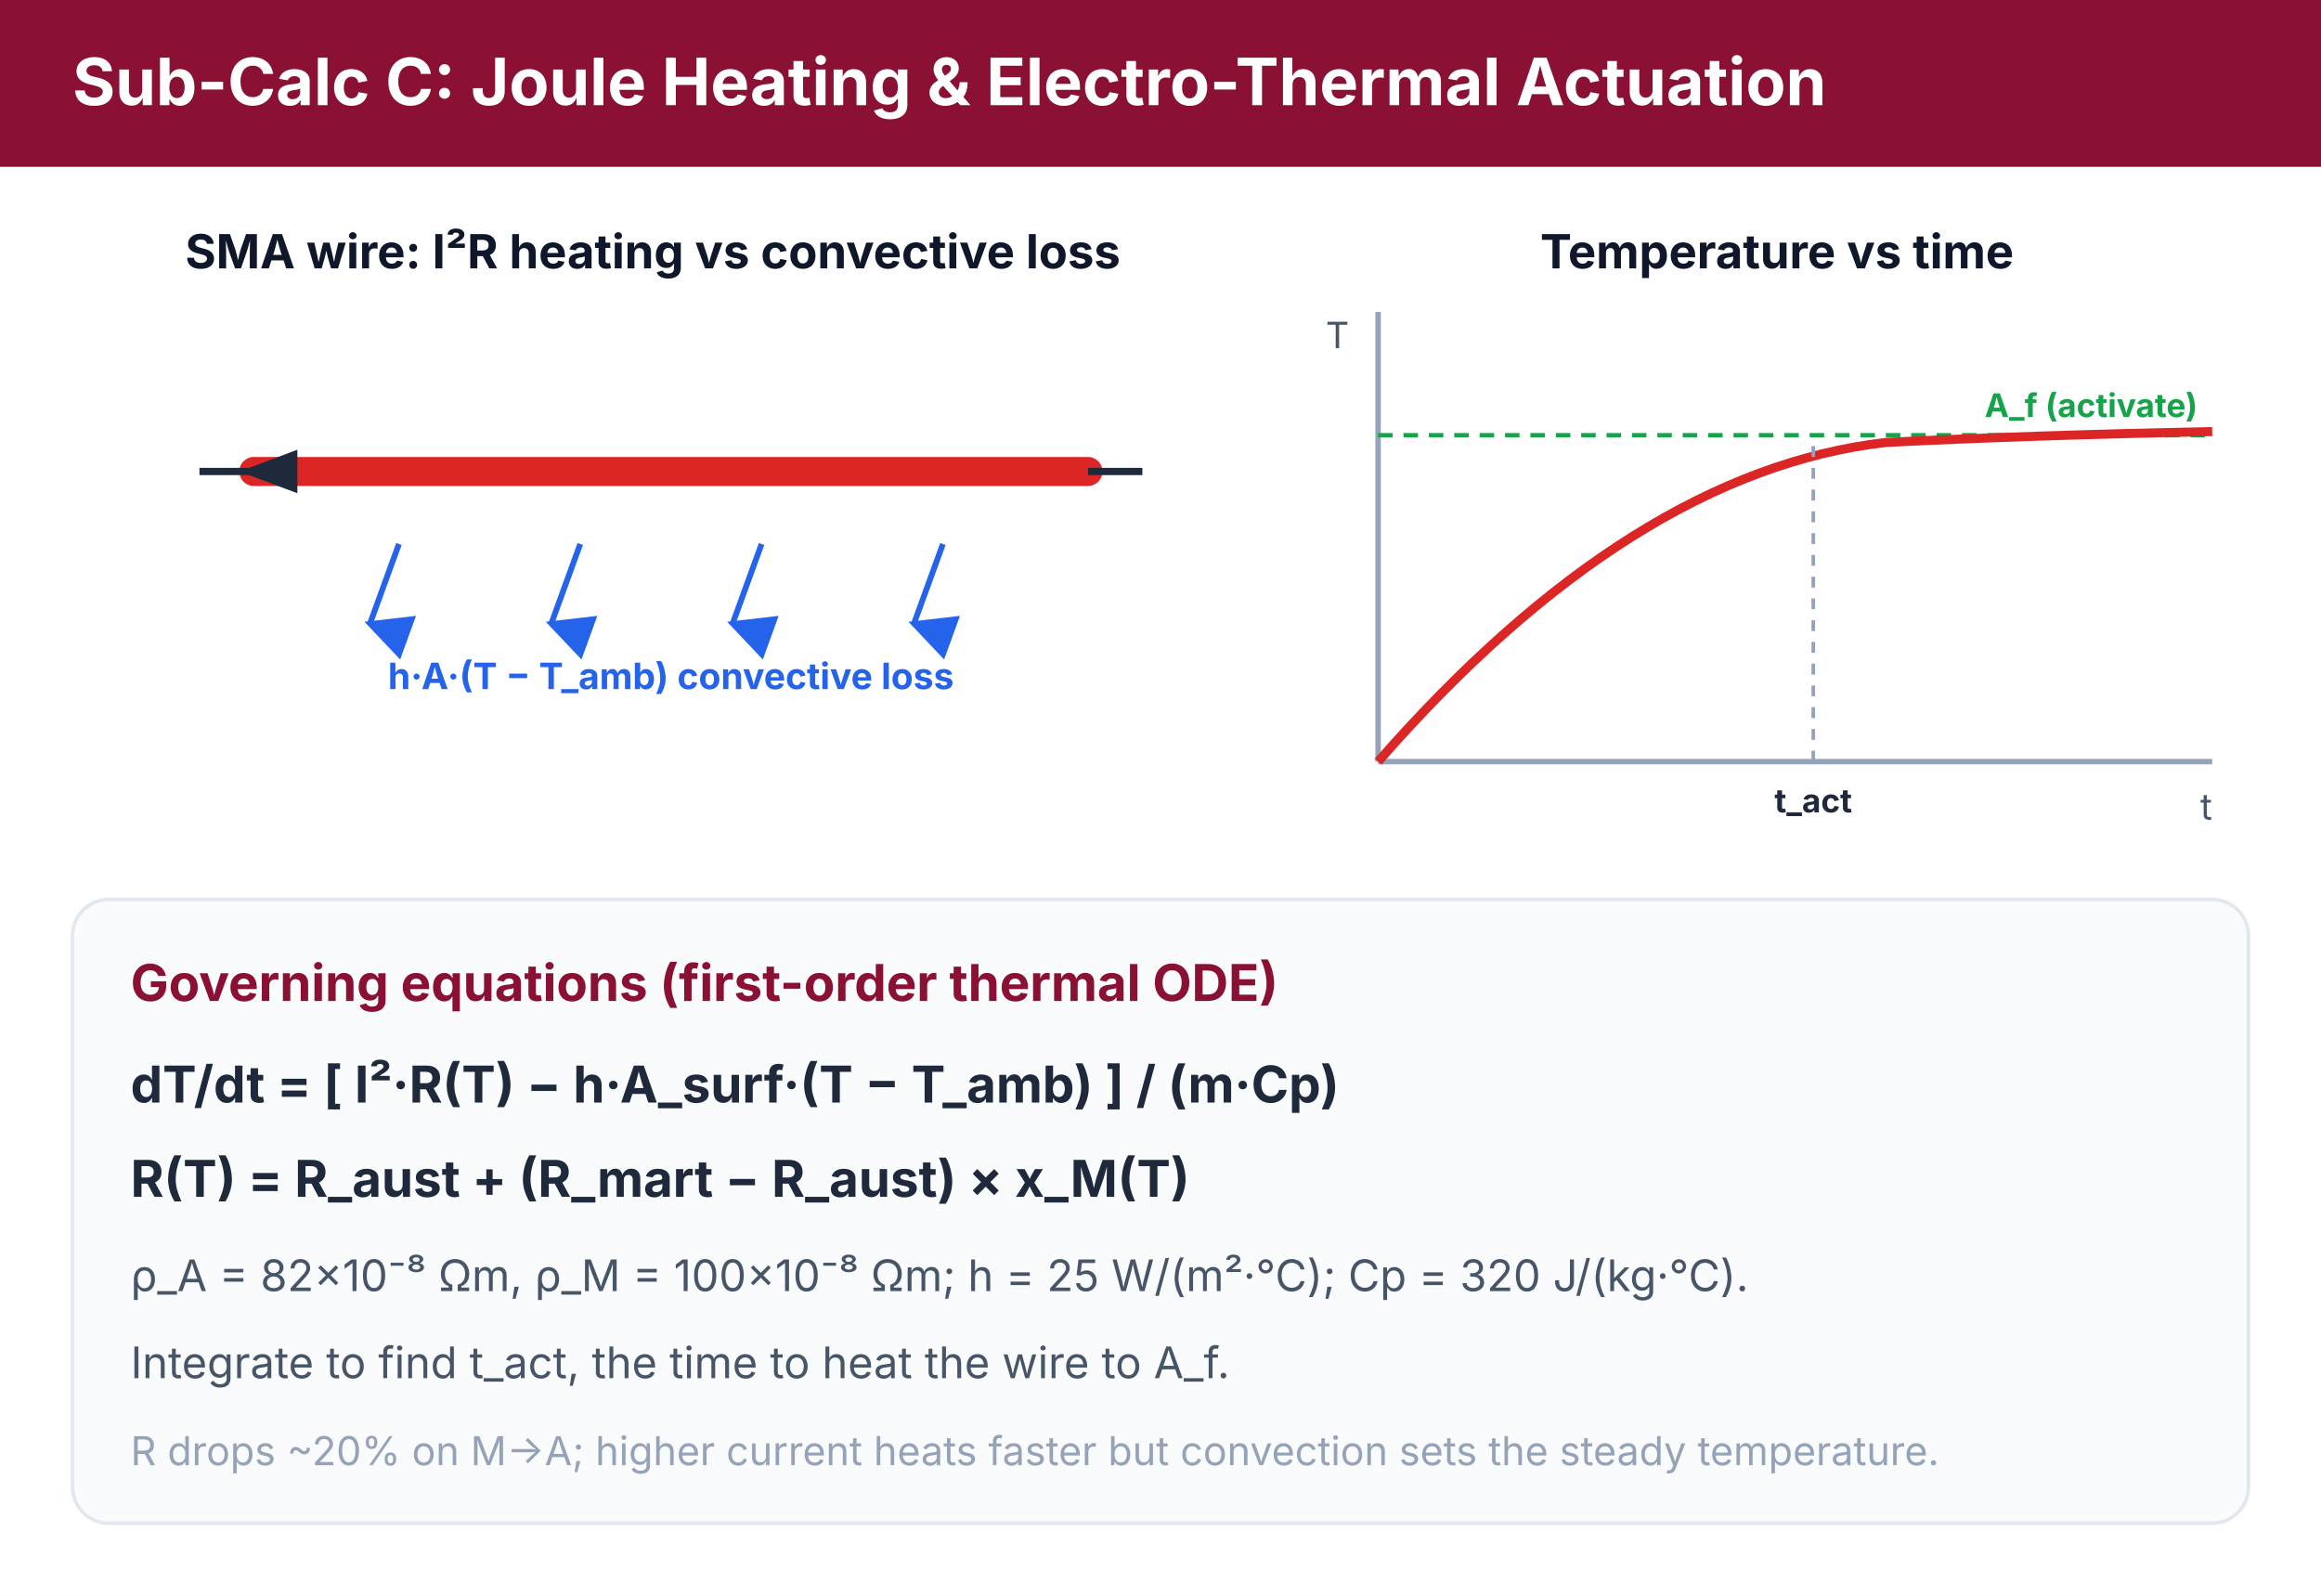
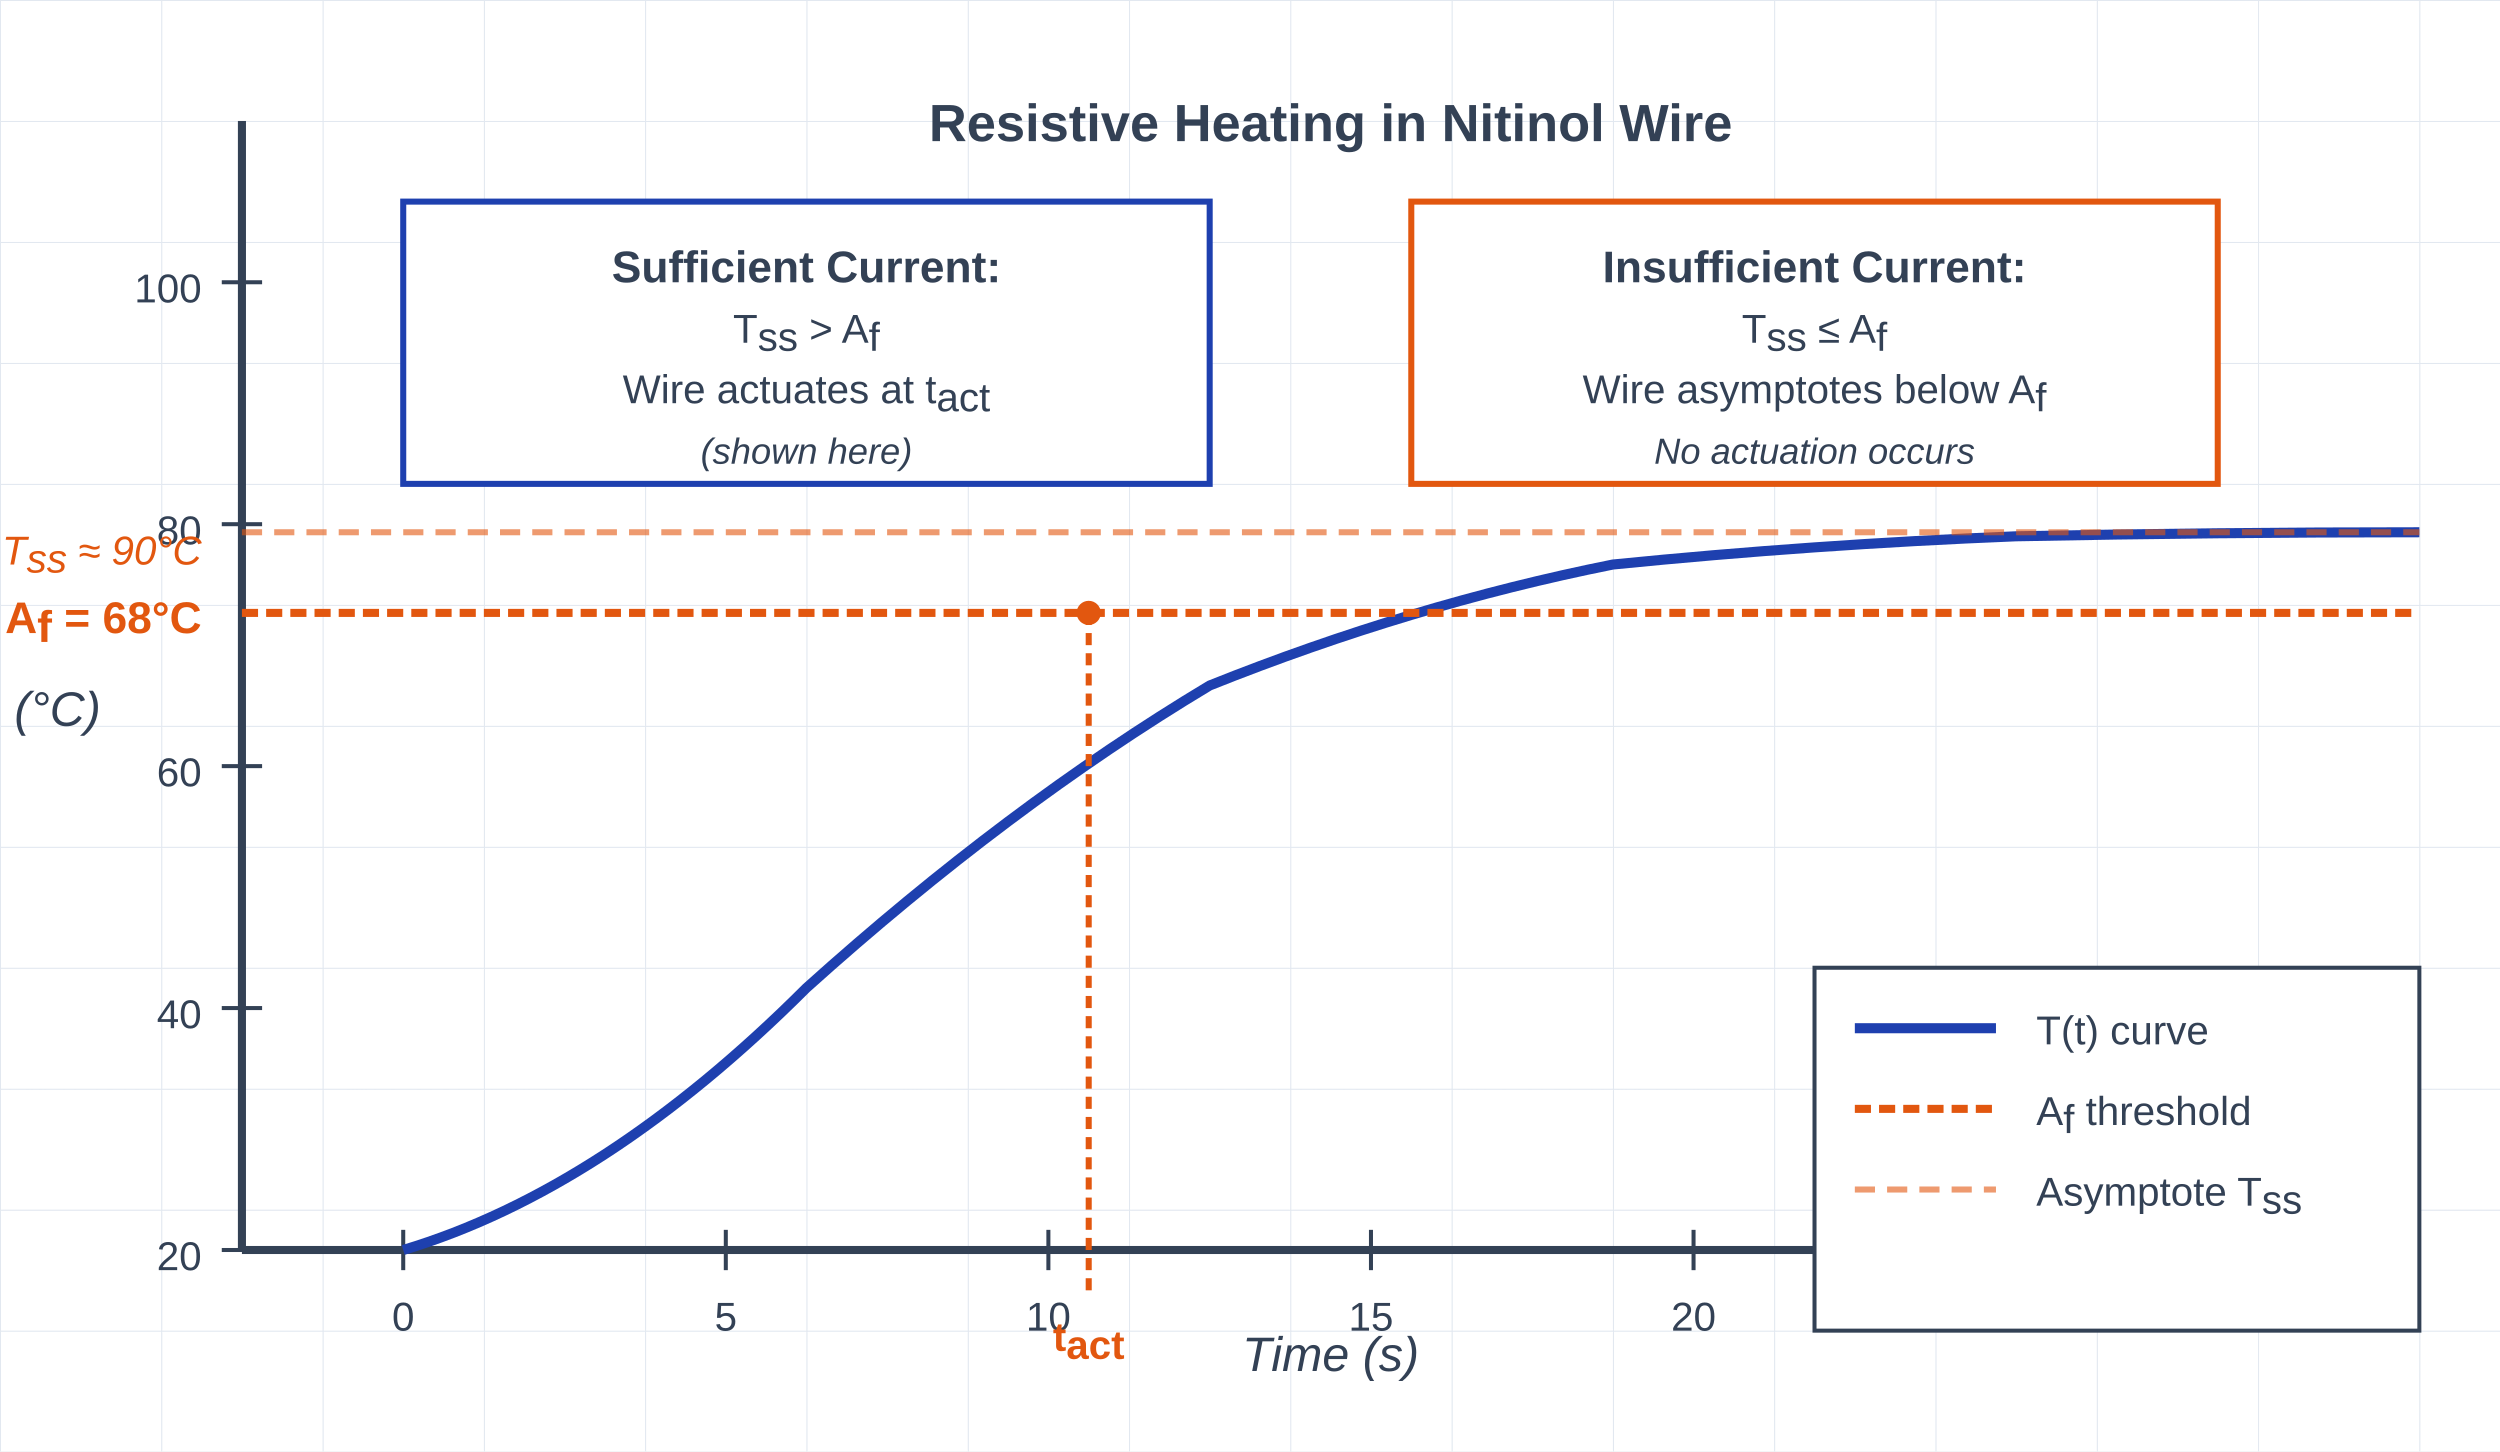
- <svg xmlns="http://www.w3.org/2000/svg" viewBox="0 0 640 440" font-family="Inter, Arial, sans-serif">
-   <rect width="640" height="440" fill="#ffffff" />
-   <rect x="0" y="0" width="640" height="46" fill="#8A1134" />
-   <text x="20" y="29" fill="#ffffff" font-size="18" font-weight="700">Sub-Calc C: Joule Heating &amp; Electro-Thermal Actuation</text>
-   <text x="180" y="74" fill="#0f172a" font-size="13" font-weight="700" text-anchor="middle">SMA wire: I²R heating vs convective loss</text>
-   <line x1="70" y1="130" x2="300" y2="130" stroke="#dc2626" stroke-width="8" stroke-linecap="round" />
-   <path d="M55 130 L70 130" stroke="#1e293b" stroke-width="2" marker-end="url(#arC)" />
-   <path d="M300 130 L315 130" stroke="#1e293b" stroke-width="2" />
-   <text x="185" y="120" fill="#ffffff" font-size="10" font-weight="700" text-anchor="middle">I → (Joule heat)</text>
+ <svg xmlns="http://www.w3.org/2000/svg" viewBox="0 0 620 360">
+   <rect width="620" height="360" fill="white" />
  <defs>
-     <marker id="arC" markerWidth="10" markerHeight="10" refX="2" refY="3" orient="auto">
-       <path d="M8,0 L0,3 L8,6 Z" fill="#1e293b" />
-     </marker>
+     <pattern id="grid" width="40" height="30" patternUnits="userSpaceOnUse">
+       <path d="M 40 0 L 0 0 0 30" fill="none" stroke="#E2E8F0" stroke-width="0.5" />
+     </pattern>
  </defs>
-   <g stroke="#2563eb" stroke-width="1.6">
-     <path d="M110 150 l-8 22" marker-end="url(#arD)" />
-     <path d="M160 150 l-8 22" marker-end="url(#arD)" />
-     <path d="M210 150 l-8 22" marker-end="url(#arD)" />
-     <path d="M260 150 l-8 22" marker-end="url(#arD)" />
-   </g>
-   <defs>
-     <marker id="arD" markerWidth="9" markerHeight="9" refX="4" refY="7" orient="auto">
-       <path d="M0,0 L8,0 L4,8 Z" fill="#2563eb" />
-     </marker>
-   </defs>
-   <text x="185" y="190" fill="#2563eb" font-size="10" font-weight="700" text-anchor="middle">h·A·(T − T_amb)  convective loss</text>
-   <text x="490" y="74" fill="#0f172a" font-size="13" font-weight="700" text-anchor="middle">Temperature vs time</text>
-   <line x1="380" y1="210" x2="610" y2="210" stroke="#94a3b8" stroke-width="1.5" />
-   <line x1="380" y1="210" x2="380" y2="86" stroke="#94a3b8" stroke-width="1.5" />
-   <text x="372" y="96" fill="#475569" font-size="10" text-anchor="end">T</text>
-   <text x="610" y="226" fill="#475569" font-size="10" text-anchor="end">t</text>
-   <line x1="380" y1="120" x2="610" y2="120" stroke="#16a34a" stroke-width="1.2" stroke-dasharray="4 3" />
-   <text x="606" y="115" fill="#16a34a" font-size="9" font-weight="700" text-anchor="end">A_f (activate)</text>
-   <path d="M380 210 Q450 130 520 122 Q560 120 610 119" fill="none" stroke="#dc2626" stroke-width="2.5" />
-   <line x1="500" y1="210" x2="500" y2="122" stroke="#94a3b8" stroke-width="1" stroke-dasharray="3 3" />
-   <text x="500" y="224" fill="#1e293b" font-size="9" text-anchor="middle" font-weight="700">t_act</text>
-   <rect x="20" y="248" width="600" height="172" rx="10" fill="#fafbfc" stroke="#e2e8f0" />
-   <text x="36" y="276" fill="#8A1134" font-size="14" font-weight="700">Governing equations (first-order thermal ODE)</text>
-   <text x="36" y="304" fill="#1e293b" font-size="14" font-weight="700">dT/dt = [ I²·R(T) − h·A_surf·(T − T_amb) ] / (m·Cp)</text>
-   <text x="36" y="330" fill="#1e293b" font-size="14" font-weight="700">R(T) = R_aust + (R_mart − R_aust) × x_M(T)</text>
-   <text x="36" y="356" fill="#475569" font-size="12">ρ_A = 82×10⁻⁸ Ωm, ρ_M = 100×10⁻⁸ Ωm;  h = 25 W/(m²·°C);  Cp = 320 J/(kg·°C).</text>
-   <text x="36" y="380" fill="#475569" font-size="12">Integrate to find t_act, the time to heat the wire to A_f.</text>
-   <text x="36" y="404" fill="#94a3b8" font-size="11">R drops ~20% on M→A; higher current heats faster but convection sets the steady temperature.</text>
+   <rect width="620" height="360" fill="url(#grid)" />
+   <line x1="60" y1="30" x2="60" y2="310" stroke="#334155" stroke-width="2" />
+   <line x1="60" y1="310" x2="600" y2="310" stroke="#334155" stroke-width="2" />
+   <text x="25" y="180" font-family="Arial, sans-serif" font-size="12" fill="#334155" text-anchor="end" font-style="italic">Temperature (°C)</text>
+   <text x="330" y="340" font-family="Arial, sans-serif" font-size="12" fill="#334155" text-anchor="middle" font-style="italic">Time (s)</text>
+   <line x1="100" y1="305" x2="100" y2="315" stroke="#334155" stroke-width="1" />
+   <text x="100" y="330" font-family="Arial, sans-serif" font-size="10" fill="#334155" text-anchor="middle">0</text>
+   <line x1="180" y1="305" x2="180" y2="315" stroke="#334155" stroke-width="1" />
+   <text x="180" y="330" font-family="Arial, sans-serif" font-size="10" fill="#334155" text-anchor="middle">5</text>
+   <line x1="260" y1="305" x2="260" y2="315" stroke="#334155" stroke-width="1" />
+   <text x="260" y="330" font-family="Arial, sans-serif" font-size="10" fill="#334155" text-anchor="middle">10</text>
+   <line x1="340" y1="305" x2="340" y2="315" stroke="#334155" stroke-width="1" />
+   <text x="340" y="330" font-family="Arial, sans-serif" font-size="10" fill="#334155" text-anchor="middle">15</text>
+   <line x1="420" y1="305" x2="420" y2="315" stroke="#334155" stroke-width="1" />
+   <text x="420" y="330" font-family="Arial, sans-serif" font-size="10" fill="#334155" text-anchor="middle">20</text>
+   <line x1="500" y1="305" x2="500" y2="315" stroke="#334155" stroke-width="1" />
+   <text x="500" y="330" font-family="Arial, sans-serif" font-size="10" fill="#334155" text-anchor="middle">25</text>
+   <line x1="55" y1="310" x2="65" y2="310" stroke="#334155" stroke-width="1" />
+   <text x="50" y="315" font-family="Arial, sans-serif" font-size="10" fill="#334155" text-anchor="end">20</text>
+   <line x1="55" y1="250" x2="65" y2="250" stroke="#334155" stroke-width="1" />
+   <text x="50" y="255" font-family="Arial, sans-serif" font-size="10" fill="#334155" text-anchor="end">40</text>
+   <line x1="55" y1="190" x2="65" y2="190" stroke="#334155" stroke-width="1" />
+   <text x="50" y="195" font-family="Arial, sans-serif" font-size="10" fill="#334155" text-anchor="end">60</text>
+   <line x1="55" y1="130" x2="65" y2="130" stroke="#334155" stroke-width="1" />
+   <text x="50" y="135" font-family="Arial, sans-serif" font-size="10" fill="#334155" text-anchor="end">80</text>
+   <line x1="55" y1="70" x2="65" y2="70" stroke="#334155" stroke-width="1" />
+   <text x="50" y="75" font-family="Arial, sans-serif" font-size="10" fill="#334155" text-anchor="end">100</text>
+   <path d="M 100 310 Q 150 295 200 245 Q 250 200 300 170 Q 350 150 400 140 Q 450 135 500 133 Q 550 132 600 132" fill="none" stroke="#1E40AF" stroke-width="2.5" />
+   <line x1="60" y1="152" x2="600" y2="152" stroke="#E2570F" stroke-width="2" stroke-dasharray="4,2" />
+   <text x="50" y="157" font-family="Arial, sans-serif" font-size="11" fill="#E2570F" font-weight="bold" text-anchor="end">A<tspan baseline-shift="sub">f</tspan> = 68°C</text>
+   <circle cx="270" cy="152" r="3" fill="#E2570F" stroke="none" />
+   <line x1="270" y1="152" x2="270" y2="320" stroke="#E2570F" stroke-width="1.5" stroke-dasharray="3,2" />
+   <text x="270" y="335" font-family="Arial, sans-serif" font-size="10" fill="#E2570F" text-anchor="middle" font-weight="bold">t<tspan baseline-shift="sub">act</tspan>
+   </text>
+   <line x1="60" y1="132" x2="600" y2="132" stroke="#E2570F" stroke-width="1.5" stroke-dasharray="5,3" opacity="0.6" />
+   <text x="50" y="140" font-family="Arial, sans-serif" font-size="10" fill="#E2570F" text-anchor="end" font-style="italic">T<tspan baseline-shift="sub">ss</tspan> ≈ 90°C</text>
+   <text x="330" y="35" font-family="Arial, sans-serif" font-size="13" fill="#334155" font-weight="bold" text-anchor="middle">Resistive Heating in Nitinol Wire</text>
+   <rect x="100" y="50" width="200" height="70" fill="white" stroke="#1E40AF" stroke-width="1.5" />
+   <text x="200" y="70" font-family="Arial, sans-serif" font-size="11" fill="#334155" font-weight="bold" text-anchor="middle">Sufficient Current:</text>
+   <text x="200" y="85" font-family="Arial, sans-serif" font-size="10" fill="#334155" text-anchor="middle">T<tspan baseline-shift="sub">ss</tspan> &gt; A<tspan baseline-shift="sub">f</tspan>
+   </text>
+   <text x="200" y="100" font-family="Arial, sans-serif" font-size="10" fill="#334155" text-anchor="middle">Wire actuates at t<tspan baseline-shift="sub">act</tspan>
+   </text>
+   <text x="200" y="115" font-family="Arial, sans-serif" font-size="9" fill="#334155" text-anchor="middle" font-style="italic">(shown here)</text>
+   <rect x="350" y="50" width="200" height="70" fill="white" stroke="#E2570F" stroke-width="1.5" />
+   <text x="450" y="70" font-family="Arial, sans-serif" font-size="11" fill="#334155" font-weight="bold" text-anchor="middle">Insufficient Current:</text>
+   <text x="450" y="85" font-family="Arial, sans-serif" font-size="10" fill="#334155" text-anchor="middle">T<tspan baseline-shift="sub">ss</tspan> ≤ A<tspan baseline-shift="sub">f</tspan>
+   </text>
+   <text x="450" y="100" font-family="Arial, sans-serif" font-size="10" fill="#334155" text-anchor="middle">Wire asymptotes below A<tspan baseline-shift="sub">f</tspan>
+   </text>
+   <text x="450" y="115" font-family="Arial, sans-serif" font-size="9" fill="#334155" text-anchor="middle" font-style="italic">No actuation occurs</text>
+   <rect x="450" y="240" width="150" height="90" fill="white" stroke="#334155" stroke-width="1" />
+   <line x1="460" y1="255" x2="495" y2="255" stroke="#1E40AF" stroke-width="2.5" />
+   <text x="505" y="259" font-family="Arial, sans-serif" font-size="10" fill="#334155">T(t) curve</text>
+   <line x1="460" y1="275" x2="495" y2="275" stroke="#E2570F" stroke-width="2" stroke-dasharray="4,2" />
+   <text x="505" y="279" font-family="Arial, sans-serif" font-size="10" fill="#334155">A<tspan baseline-shift="sub">f</tspan> threshold</text>
+   <line x1="460" y1="295" x2="495" y2="295" stroke="#E2570F" stroke-width="1.5" stroke-dasharray="5,3" opacity="0.6" />
+   <text x="505" y="299" font-family="Arial, sans-serif" font-size="10" fill="#334155">Asymptote T<tspan baseline-shift="sub">ss</tspan>
+   </text>
</svg>
